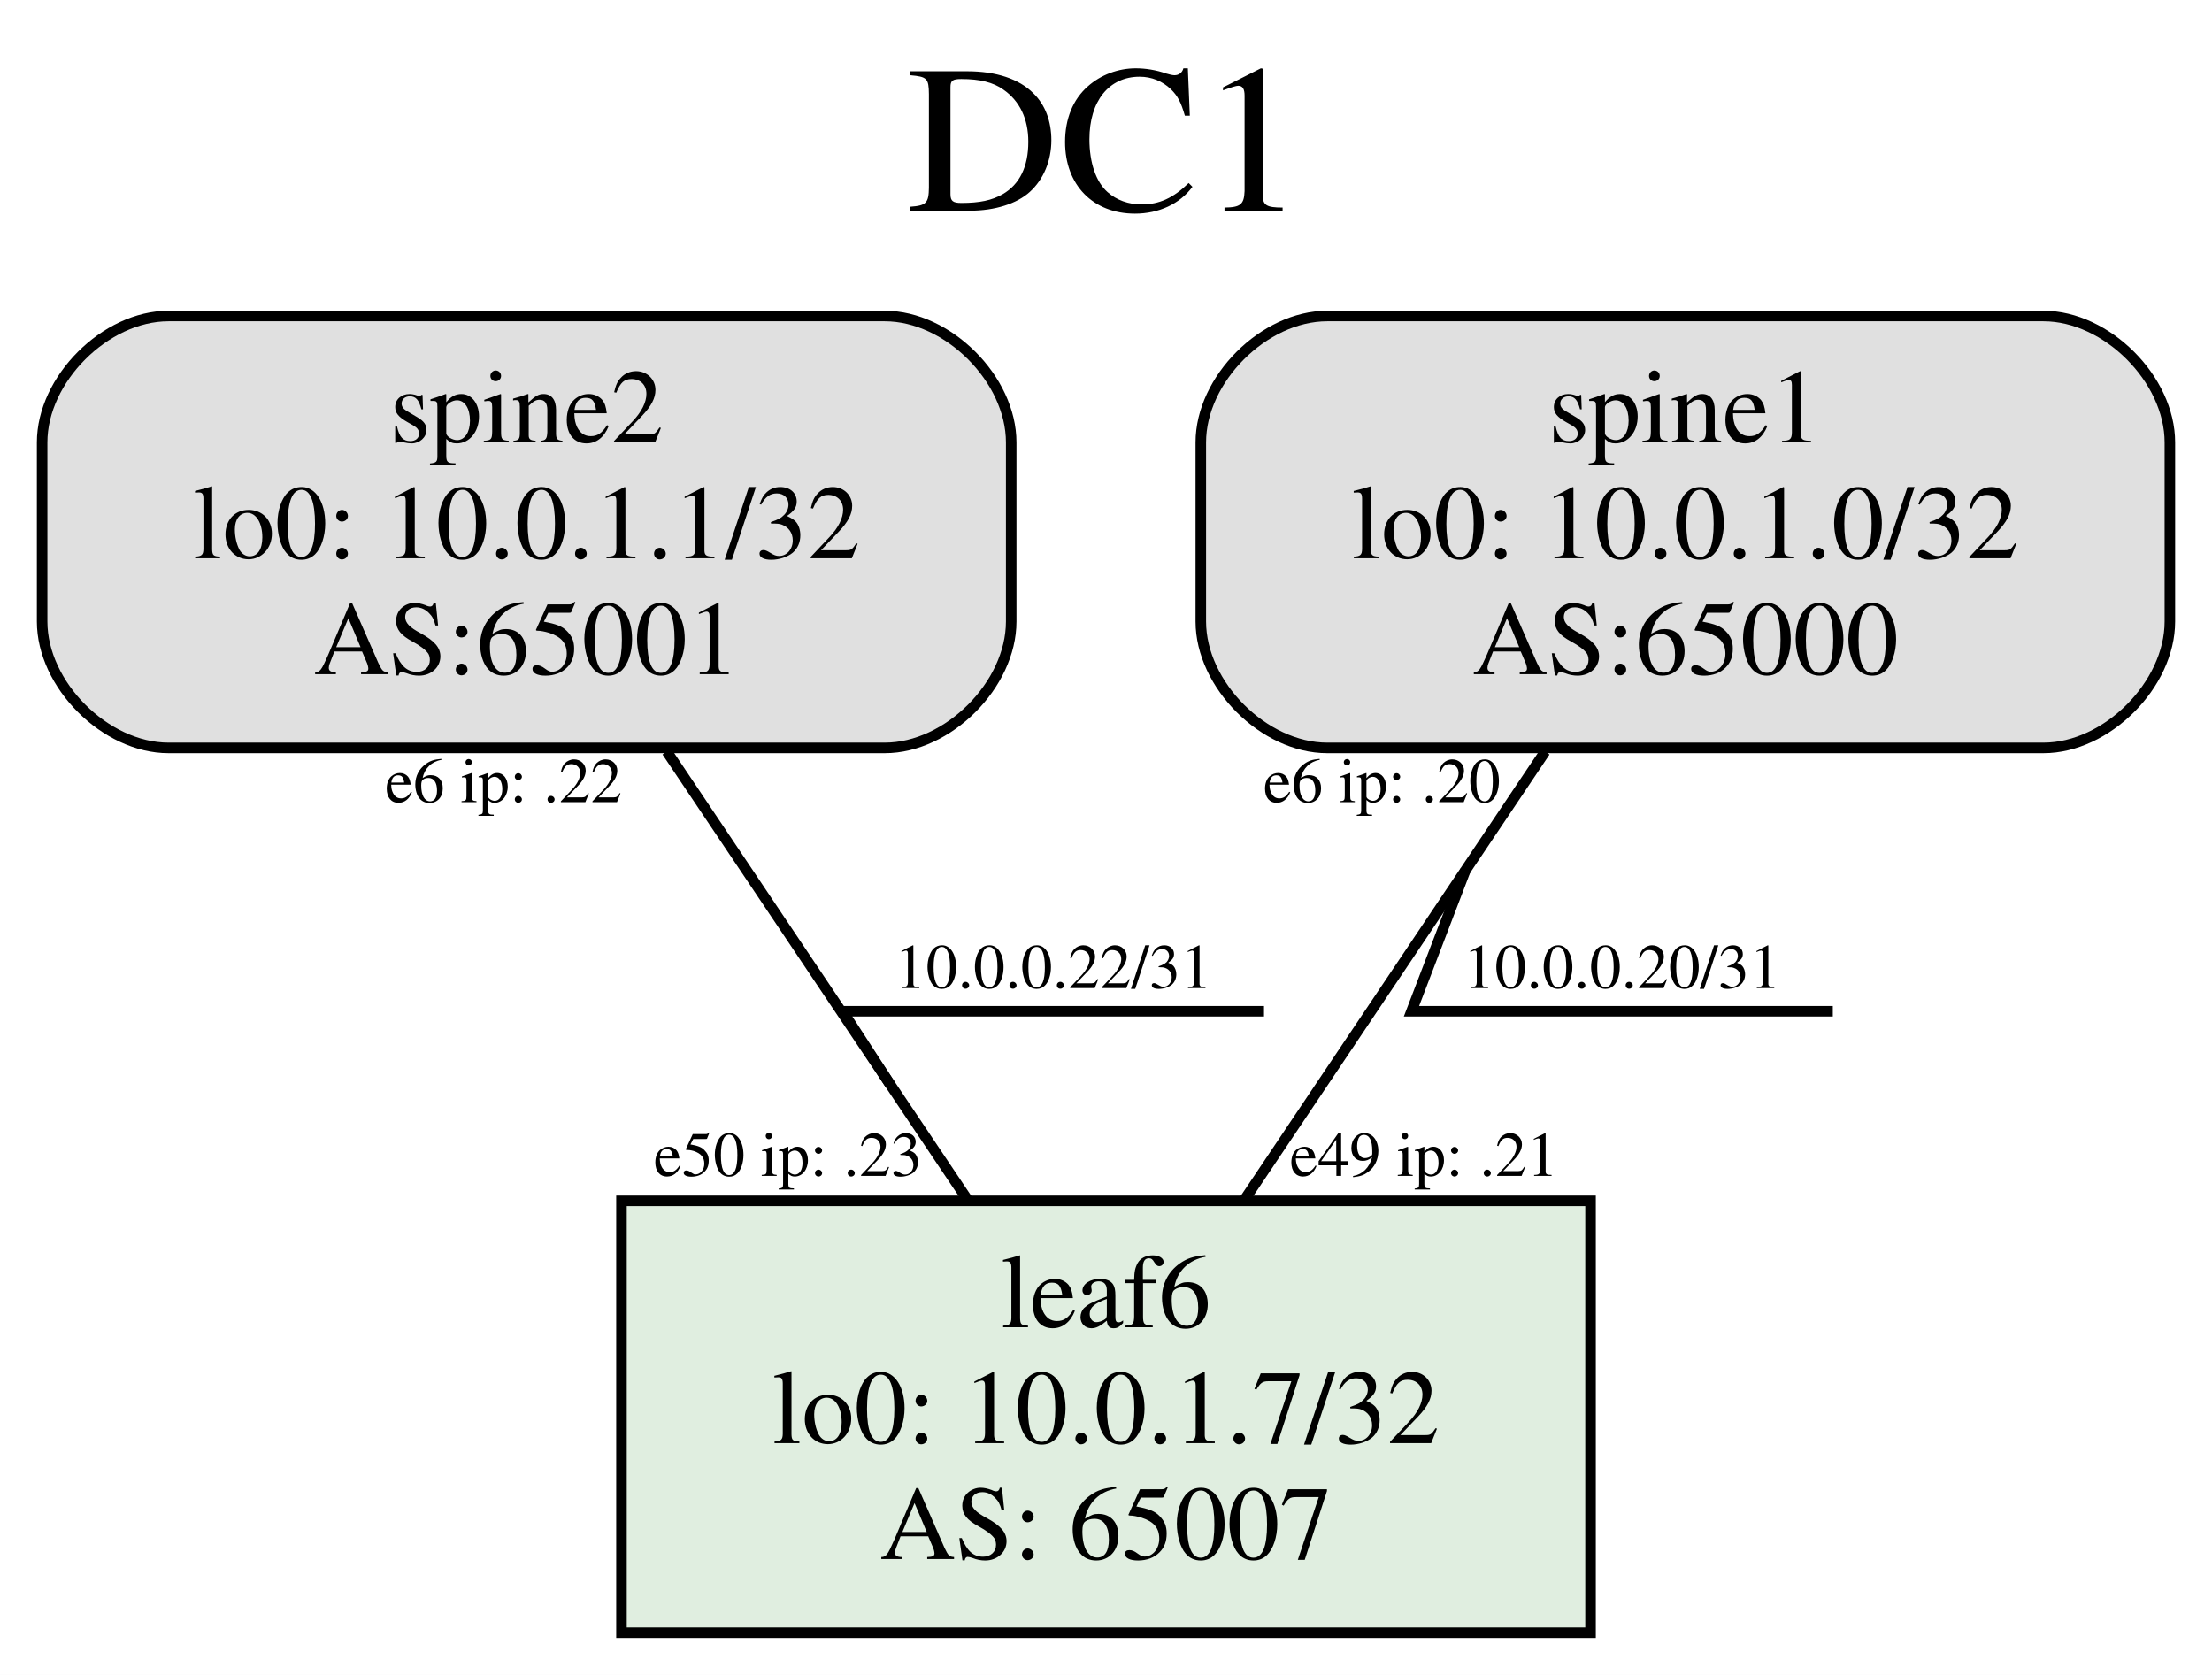
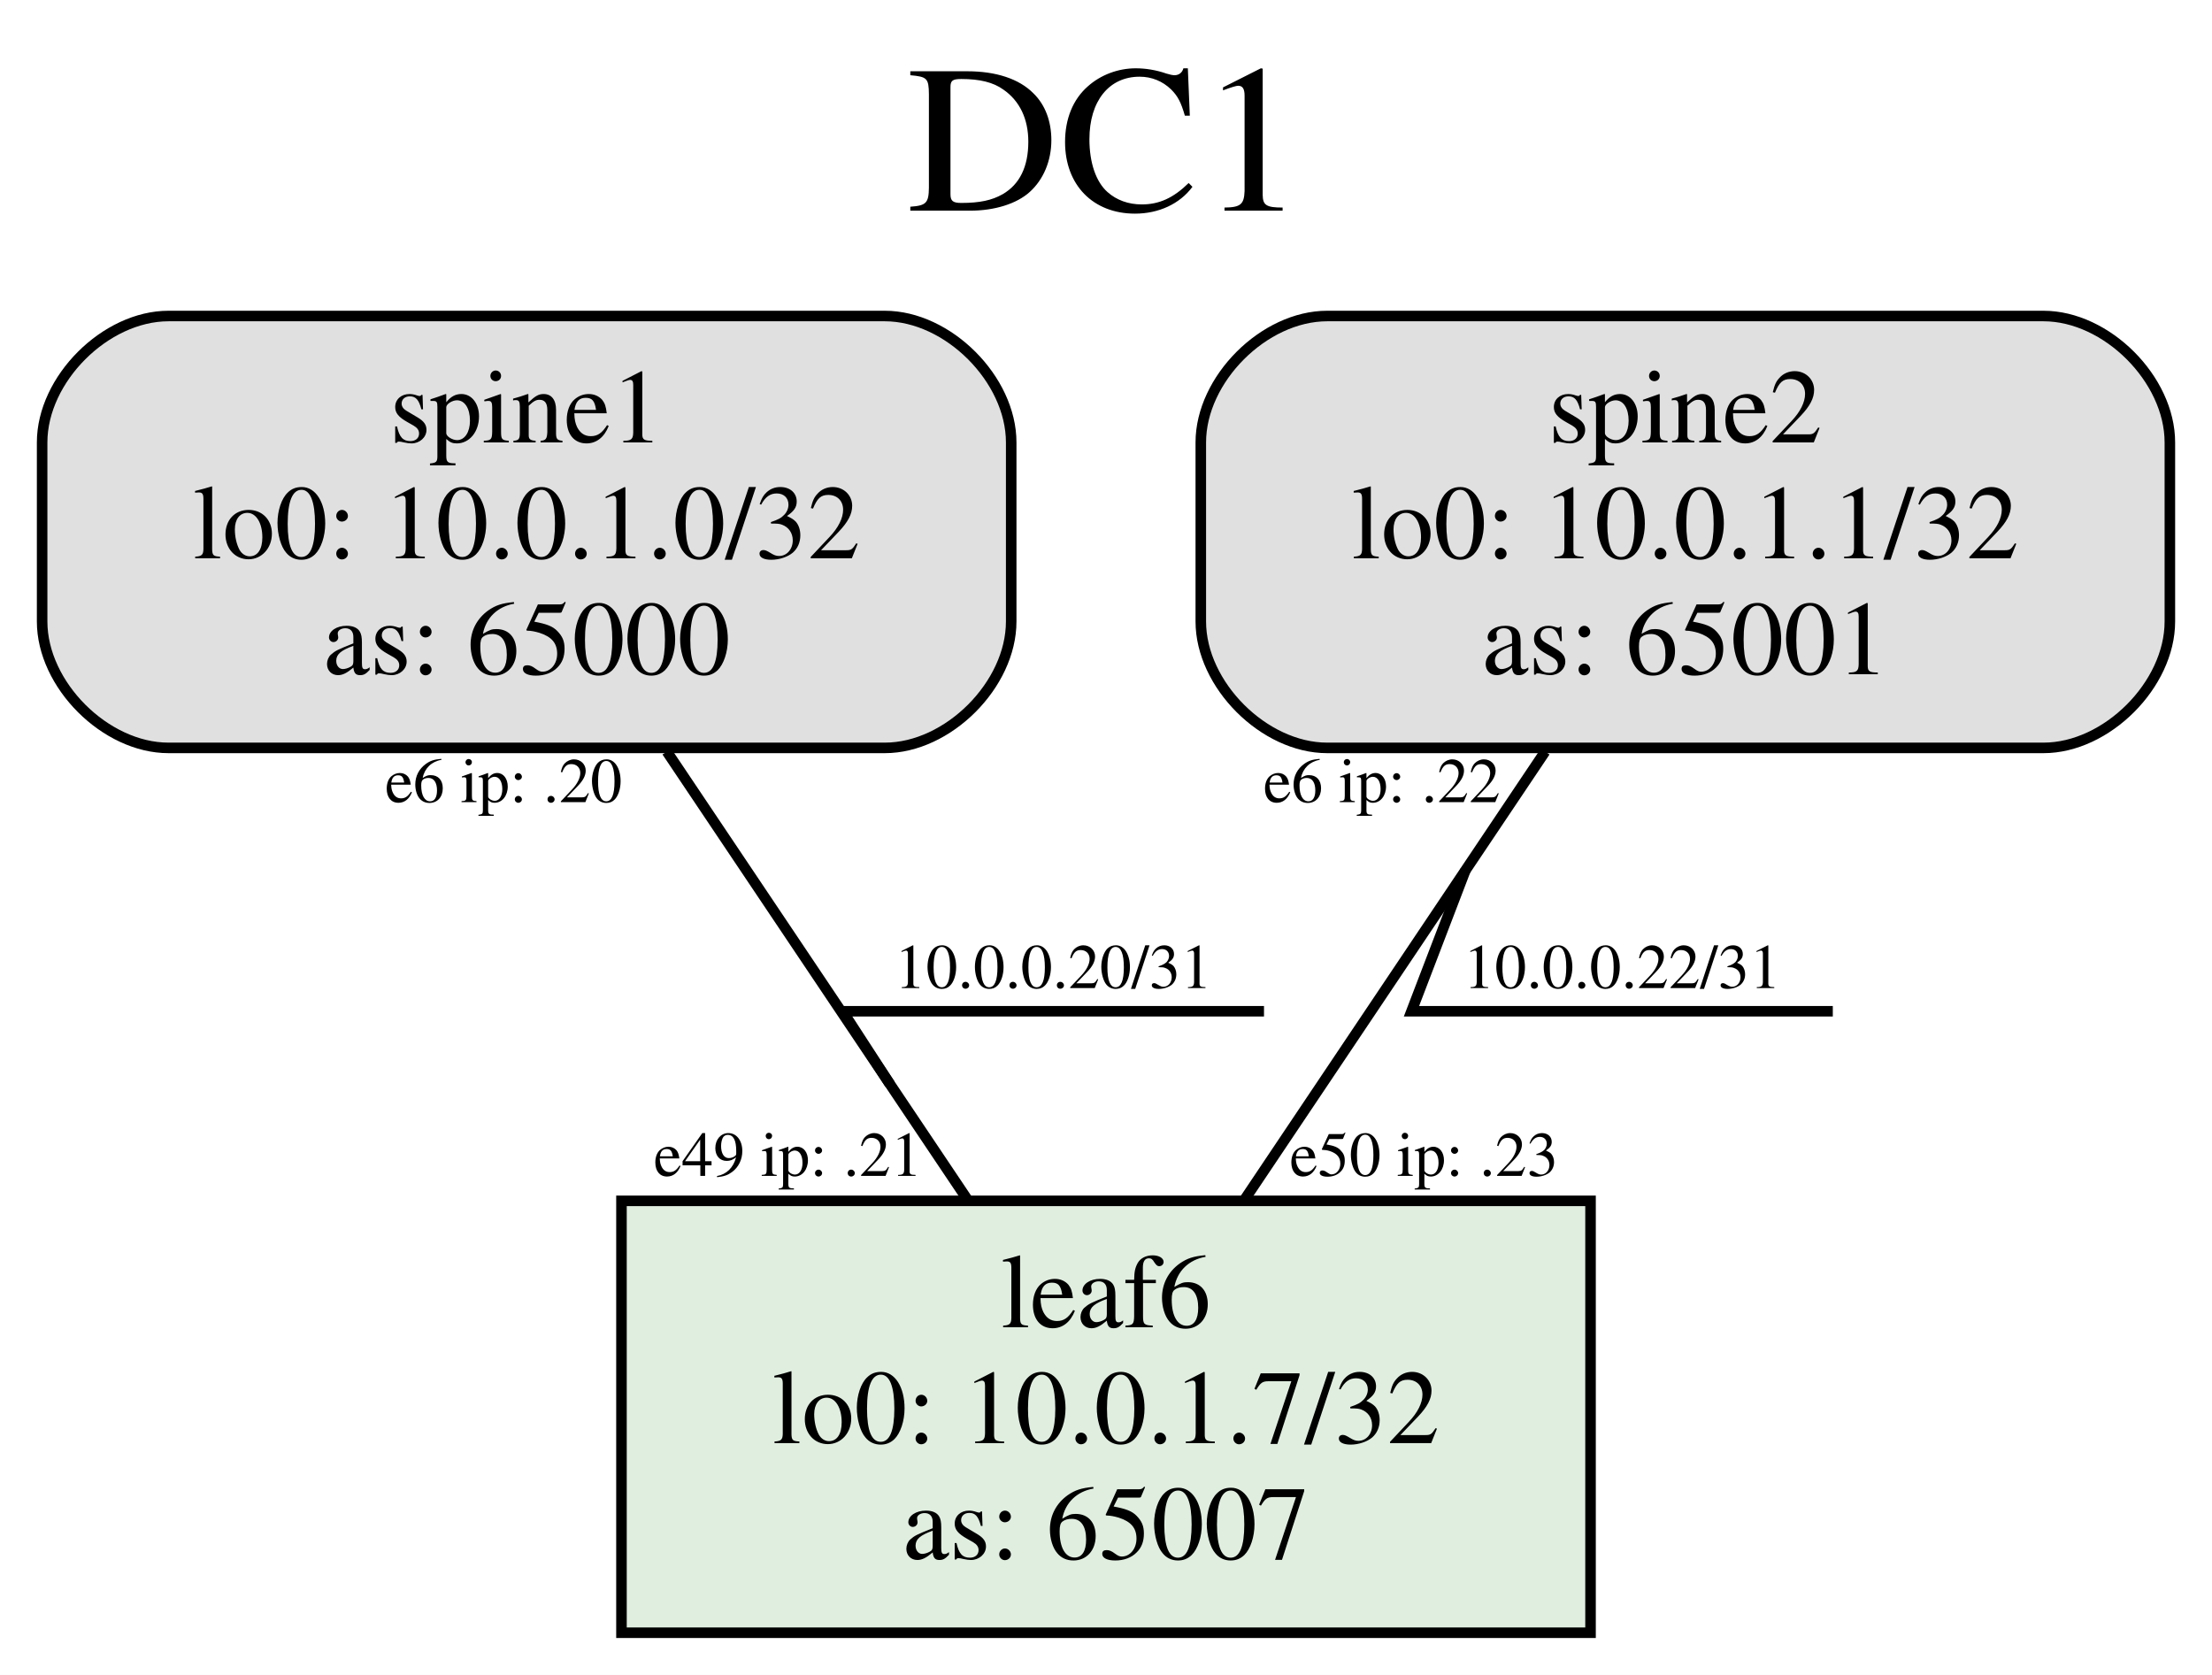
<svg xmlns="http://www.w3.org/2000/svg" xmlns:xlink="http://www.w3.org/1999/xlink" width="210pt" height="159pt" viewBox="0.00 0.00 210.00 159.00">
  <g id="graph0" class="graph" transform="scale(1 1) rotate(0) translate(4 155)">
    <polygon fill="white" stroke="transparent" points="-4,4 -4,-155 206,-155 206,4 -4,4" />
    <text text-anchor="middle" x="101" y="-135" font-family="Times,serif" font-size="20.00">DC1</text>
    <g id="node1" class="node">
      <path fill="#e0e0e0" stroke="black" d="M80,-125C80,-125 12,-125 12,-125 6,-125 0,-119 0,-113 0,-113 0,-96 0,-96 0,-90 6,-84 12,-84 12,-84 80,-84 80,-84 86,-84 92,-90 92,-96 92,-96 92,-113 92,-113 92,-119 86,-125 80,-125" />
-       <text text-anchor="middle" x="46" y="-113" font-family="Times,serif" font-size="10.00">spine2</text>
-       <text text-anchor="middle" x="46" y="-102" font-family="Times,serif" font-size="10.00">lo0: 10.0.1.1/32</text>
-       <text text-anchor="middle" x="46" y="-91" font-family="Times,serif" font-size="10.00">AS:65001</text>
+       <text text-anchor="middle" x="46" y="-113" font-family="Times,serif" font-size="10.00">spine1</text>
+       <text text-anchor="middle" x="46" y="-102" font-family="Times,serif" font-size="10.00">lo0: 10.0.1.0/32</text>
+       <text text-anchor="middle" x="46" y="-91" font-family="Times,serif" font-size="10.00">as: 65000</text>
    </g>
    <g id="node2" class="node">
      <g id="a_node2">
-         <a xlink:href="../config/leaf6.txt" xlink:title="leaf6&#10;lo0: 10.0.1.7/32&#10;AS: 65007">
+         <a xlink:href="../config/leaf6.txt" xlink:title="leaf6&#10;lo0: 10.0.1.7/32&#10;as: 65007&#10;">
          <polygon fill="#e0eee0" stroke="black" points="147,-41 55,-41 55,0 147,0 147,-41" />
          <text text-anchor="middle" x="101" y="-29" font-family="Times,serif" font-size="10.00">leaf6</text>
          <text text-anchor="middle" x="101" y="-18" font-family="Times,serif" font-size="10.00">lo0: 10.0.1.7/32</text>
-           <text text-anchor="middle" x="101" y="-7" font-family="Times,serif" font-size="10.00">AS: 65007</text>
+           <text text-anchor="middle" x="101" y="-7" font-family="Times,serif" font-size="10.00">as: 65007</text>
        </a>
      </g>
    </g>
    <g id="edge1" class="edge">
      <path fill="none" stroke="black" d="M59.31,-83.65C67.96,-70.76 79.19,-54.02 87.81,-41.17" />
-       <text text-anchor="middle" x="96" y="-61.2" font-family="Times,serif" font-size="6.00">10.0.0.22/31</text>
+       <text text-anchor="middle" x="96" y="-61.2" font-family="Times,serif" font-size="6.00">10.0.0.20/31</text>
      <polyline fill="none" stroke="black" points="116,-59 76,-59 80.48,-52.09 " />
-       <text text-anchor="middle" x="70.81" y="-43.37" font-family="Times,serif" font-size="6.00">e50 ip: .23</text>
-       <text text-anchor="middle" x="43.81" y="-78.85" font-family="Times,serif" font-size="6.00">e6 ip: .22</text>
+       <text text-anchor="middle" x="70.81" y="-43.37" font-family="Times,serif" font-size="6.00">e49 ip: .21</text>
+       <text text-anchor="middle" x="43.81" y="-78.85" font-family="Times,serif" font-size="6.00">e6 ip: .20</text>
    </g>
    <g id="node3" class="node">
      <path fill="#e0e0e0" stroke="black" d="M190,-125C190,-125 122,-125 122,-125 116,-125 110,-119 110,-113 110,-113 110,-96 110,-96 110,-90 116,-84 122,-84 122,-84 190,-84 190,-84 196,-84 202,-90 202,-96 202,-96 202,-113 202,-113 202,-119 196,-125 190,-125" />
-       <text text-anchor="middle" x="156" y="-113" font-family="Times,serif" font-size="10.00">spine1</text>
-       <text text-anchor="middle" x="156" y="-102" font-family="Times,serif" font-size="10.00">lo0: 10.0.1.0/32</text>
-       <text text-anchor="middle" x="156" y="-91" font-family="Times,serif" font-size="10.00">AS:65000</text>
+       <text text-anchor="middle" x="156" y="-113" font-family="Times,serif" font-size="10.00">spine2</text>
+       <text text-anchor="middle" x="156" y="-102" font-family="Times,serif" font-size="10.00">lo0: 10.0.1.1/32</text>
+       <text text-anchor="middle" x="156" y="-91" font-family="Times,serif" font-size="10.00">as: 65001</text>
    </g>
    <g id="edge2" class="edge">
      <path fill="none" stroke="black" d="M142.69,-83.65C134.04,-70.76 122.81,-54.02 114.19,-41.17" />
-       <text text-anchor="middle" x="150" y="-61.2" font-family="Times,serif" font-size="6.00">10.0.0.20/31</text>
+       <text text-anchor="middle" x="150" y="-61.2" font-family="Times,serif" font-size="6.00">10.0.0.22/31</text>
      <polyline fill="none" stroke="black" points="170,-59 130,-59 135.12,-72.37 " />
-       <text text-anchor="middle" x="131.19" y="-43.37" font-family="Times,serif" font-size="6.00">e49 ip: .21</text>
-       <text text-anchor="middle" x="127.19" y="-78.85" font-family="Times,serif" font-size="6.00">e6 ip: .20</text>
+       <text text-anchor="middle" x="131.19" y="-43.37" font-family="Times,serif" font-size="6.00">e50 ip: .23</text>
+       <text text-anchor="middle" x="127.19" y="-78.85" font-family="Times,serif" font-size="6.00">e6 ip: .22</text>
    </g>
  </g>
</svg>
